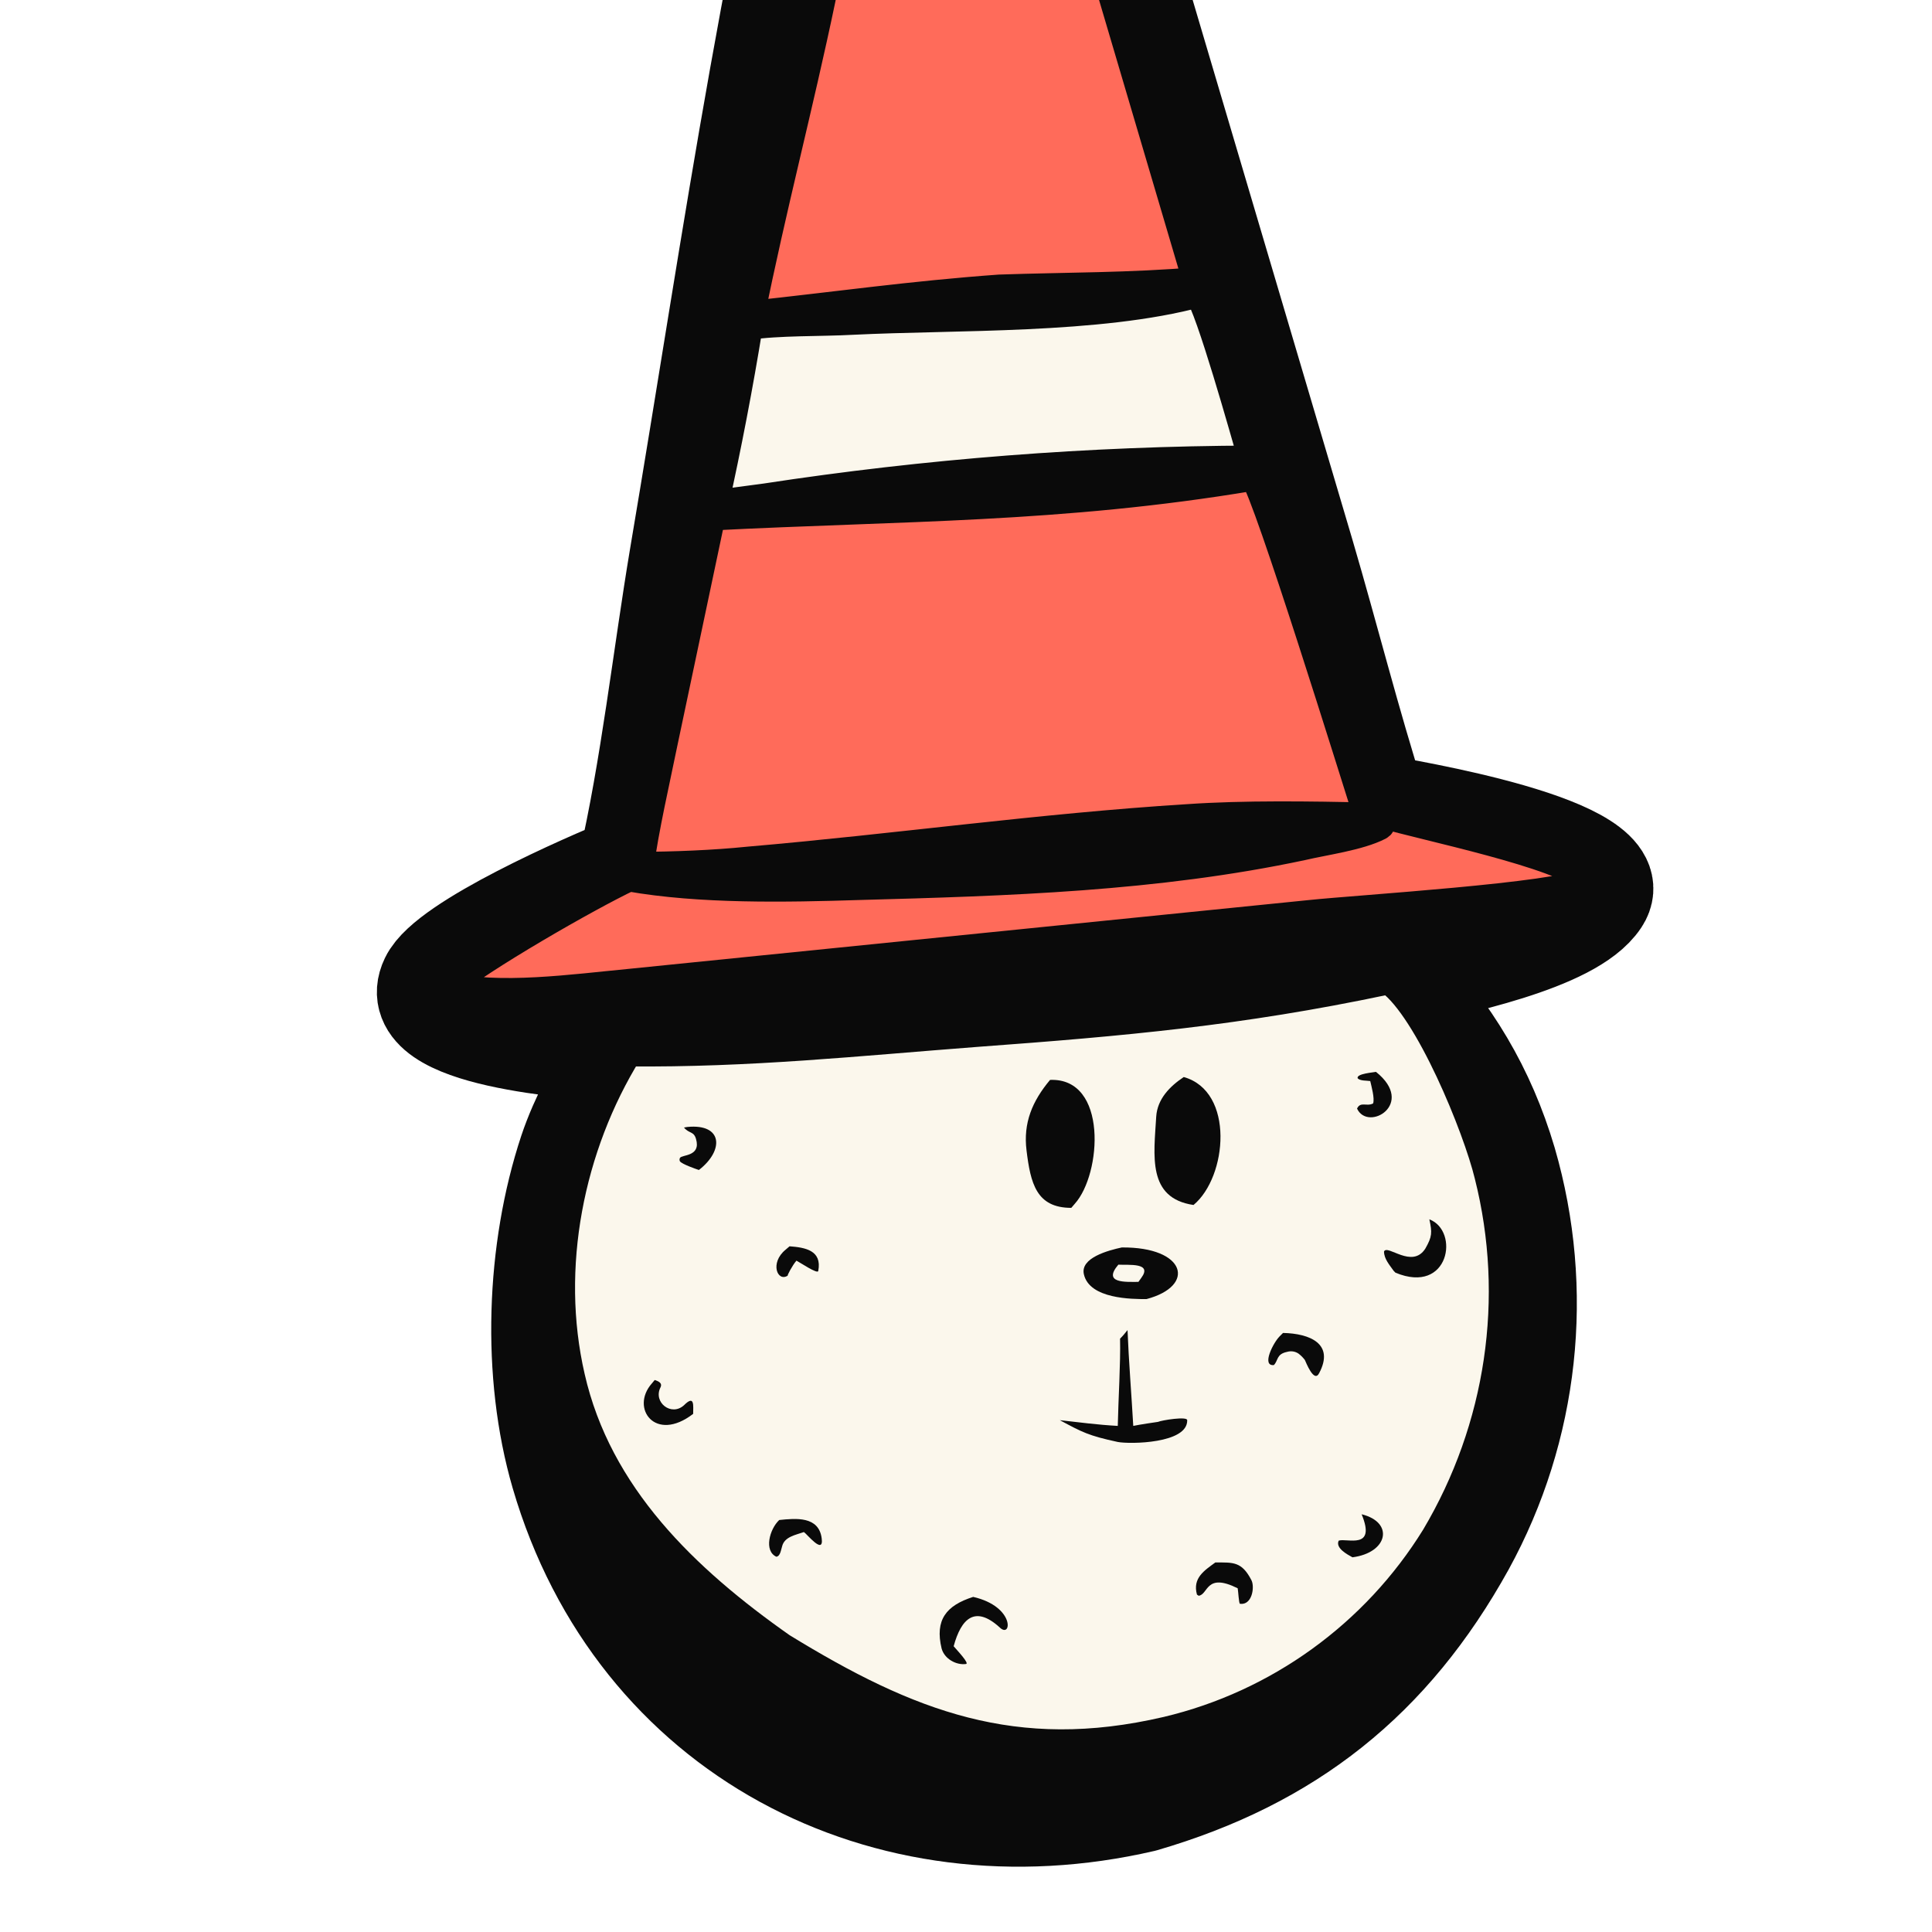
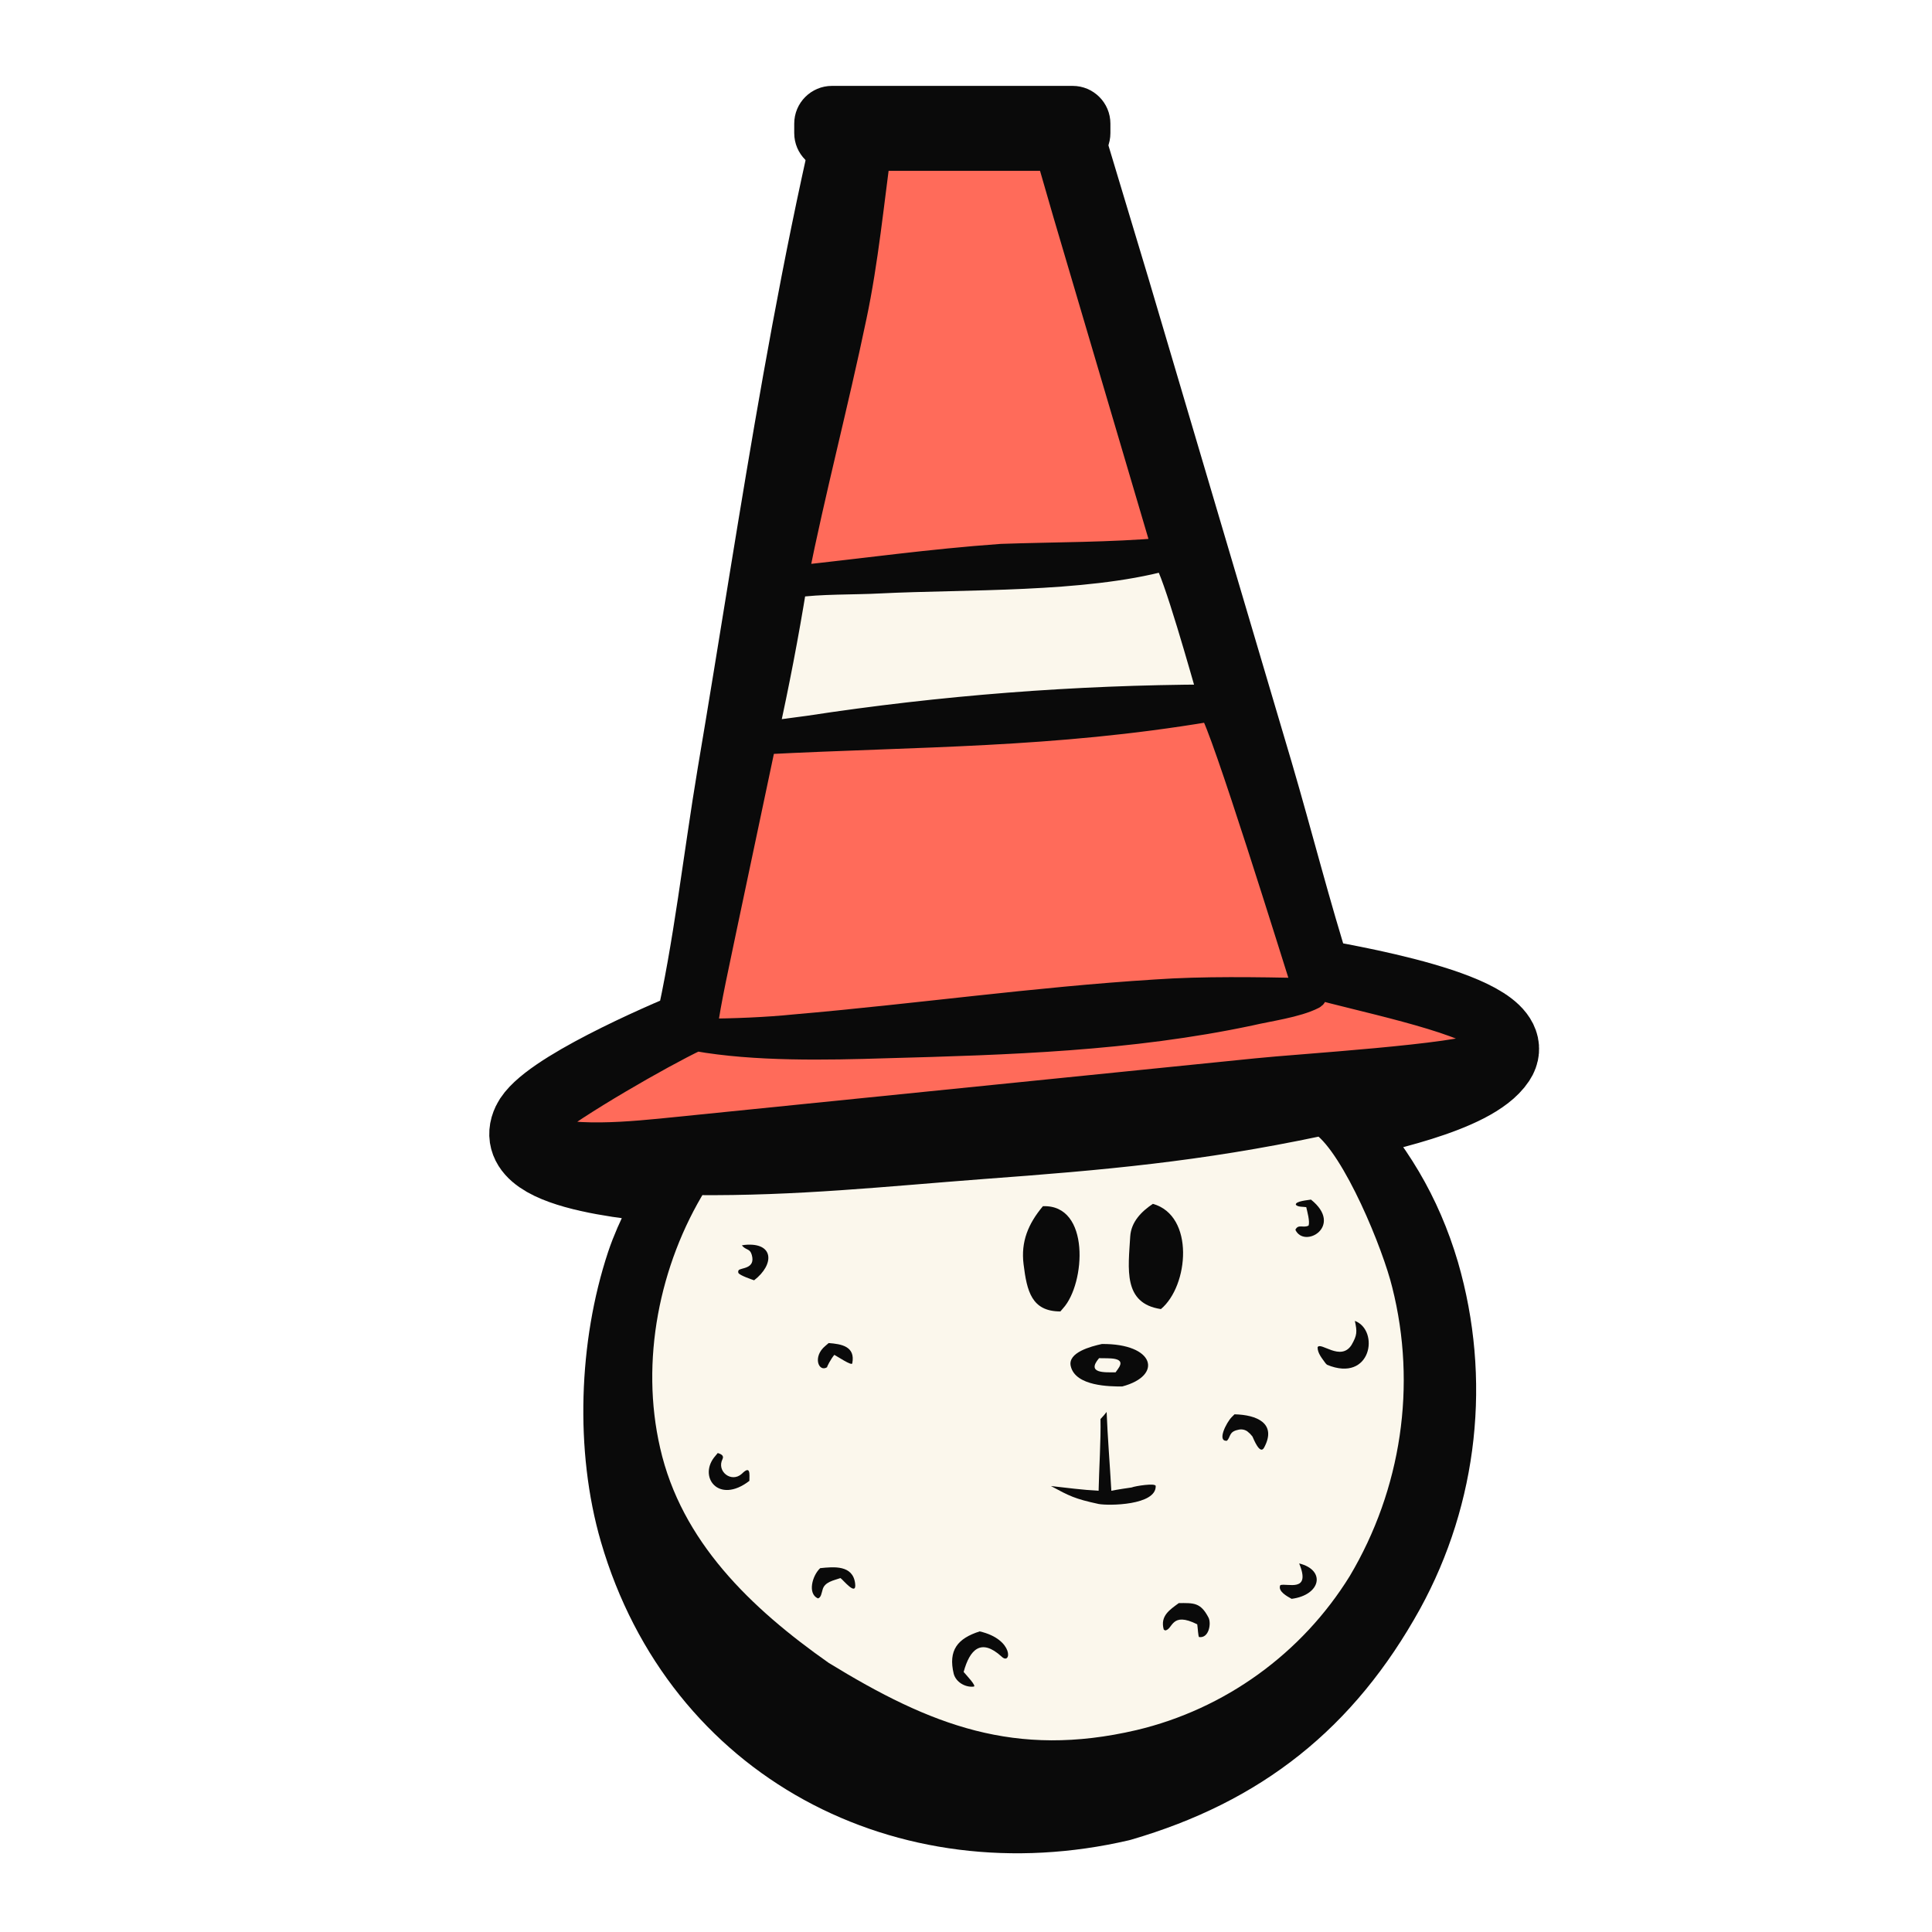
- <svg xmlns="http://www.w3.org/2000/svg" viewBox="698.7 377.2 336.7 336.7">
-   <g data-outlined="1" fill="#0a0a0a" stroke="#0a0a0a" stroke-width="17.6" stroke-linejoin="round">
-     <path d="M859.5 295.1C868.6 294.3 872 298.4 875.4 306.4C879 314.9 881.4 324.1 884.1 333L895.6 371.2L926 473.9C930.2 488.2 934 503.3 938.5 517.4C943 518.3 983.6 524.7 977.4 534C972.5 541.4 951.5 545.4 942.4 547.6C951.4 557.1 957.5 567.2 961.2 579.7C967.7 602.1 965.1 626.1 953.9 646.5C941 669.8 923.3 683.8 897.9 691.2C853.1 701.6 809.7 679.3 796.5 634.1C791.4 616.6 792.2 595.1 797.9 577.9C799.9 571.9 803.2 566.2 806.2 560.6C799.7 559.8 768.8 558.2 773.7 548C776.7 541.7 801 531.1 808.2 528.2C812.1 511.4 814.3 491.5 817.2 474.2C826.6 418.7 834.2 362.4 849.3 308C851 301.6 853.5 298 859.5 295.1Z" />
-     <path d="M939.9 548.1L941 548.1C947.8 553.1 956.2 573.7 958.2 582C963.6 603.4 960.2 626.1 948.9 645.1C938.4 662.1 921.5 674.3 902.1 678.9C875.5 685.1 856.9 677.8 834.9 664.3C818.1 652.5 802.8 637.9 798.1 617.2C793.7 598.1 797.9 577 808.1 560.5C829.4 560.7 847.9 558.7 868.9 557.1C894.7 555.2 914.7 553.4 939.9 548.1Z" />
-     <path d="M881.7 565.4C891.8 565 890.7 581.8 886 587L885.4 587.7C879.3 587.7 878.3 583.4 877.6 577.7C877 572.9 878.6 569.1 881.7 565.4Z" />
-     <path d="M905 564.9C913.9 567.4 912.6 582.3 906.7 587.2C898.6 586 899.8 578.6 900.2 571.8C900.4 568.7 902.6 566.5 905 564.9Z" />
-     <path d="M893.9 610.5C894.4 610 894.8 609.5 895.2 609C895.4 614.2 895.9 620.4 896.2 625.7C897.1 625.5 900.4 625 900.5 625C901.2 624.7 905.6 624 905.6 624.7C905.7 628.8 895.6 628.9 893.5 628.5C888.4 627.4 887.3 626.8 883.4 624.7C887 625.1 889.9 625.5 893.5 625.7C893.6 621 894 614.8 893.9 610.5Z" />
-     <path d="M916.9 460.2L917.4 460.4C919.6 463 935 512.7 937.2 519.6C927.1 519.4 915.6 519.2 905.6 519.9C880 521.5 854.7 525.1 829.1 527.3C823.3 527.9 815.9 528.2 810.1 528.2C810.9 521.9 813 512.8 814.3 506.4L822.6 467.1C855.7 465.4 883.5 465.8 916.9 460.2Z" />
-     <path d="M860.7 299.5C866.7 299.3 869.4 302.3 871.5 307.8C877.4 323.2 881.8 339.4 886.4 355.2L907.4 426.3C895.8 427.3 884.5 427.2 872.9 427.6C857.6 428.7 844.4 430.6 829.4 432.2C833.1 413.7 837.9 395.6 841.8 376.9C846.8 353.3 846.5 327.2 855.7 304.6C856.4 302.8 859.2 300.6 860.7 299.5Z" />
-     <path d="M907.6 428.2C909.6 430.7 915.7 452.6 917.1 457.4C888.6 457.5 860.2 459.7 832.1 464L823.1 465.2C825.4 454.8 827.4 444.4 829.1 433.9C834.2 433.1 841.8 433.3 847.2 433C865.3 432.1 890.2 432.9 907.6 428.2Z" />
-     <path d="M939.7 519C946.7 521.1 971 526 975.2 530.3L975.1 531C970.2 533.6 935.5 535.7 927 536.6L808.4 548.6C798.9 549.5 785.4 551.4 776.5 549.1C782.3 544.2 801.1 533.4 808.3 530C820.7 532.2 835.7 531.9 848.4 531.5C874.3 530.8 900.2 530 925.6 524.6C929.4 523.7 935.5 522.9 939 521.1C939.6 520.8 939.5 519.9 939.7 519Z" />
+ <svg xmlns="http://www.w3.org/2000/svg" viewBox="660.7 309.8 409.4 409.4">
+   <defs>
+     <clipPath id="cone-top" clipPathUnits="userSpaceOnUse">
+       <rect x="0" y="338" width="2000" height="2000" />
+     </clipPath>
+   </defs>
+   <g clip-path="url(#cone-top)">
+     <g data-outlined="1" fill="#0a0a0a" stroke="#0a0a0a" stroke-width="17.6" stroke-linejoin="round">
+       <path d="M859.5 295.1C868.6 294.3 872 298.4 875.4 306.4C879 314.9 881.4 324.1 884.1 333L895.6 371.2L926 473.9C930.2 488.2 934 503.3 938.5 517.4C943 518.3 983.6 524.7 977.4 534C972.5 541.4 951.5 545.4 942.4 547.6C951.4 557.1 957.5 567.2 961.2 579.7C967.7 602.1 965.1 626.1 953.9 646.5C941 669.8 923.3 683.8 897.9 691.2C853.1 701.6 809.7 679.3 796.5 634.1C791.4 616.6 792.2 595.1 797.9 577.9C799.9 571.9 803.2 566.2 806.2 560.6C799.7 559.8 768.8 558.2 773.7 548C776.7 541.7 801 531.1 808.2 528.2C812.1 511.4 814.3 491.5 817.2 474.2C826.6 418.7 834.2 362.4 849.3 308C851 301.6 853.5 298 859.5 295.1Z" />
+       <path d="M939.9 548.1L941 548.1C947.8 553.1 956.2 573.7 958.2 582C963.6 603.4 960.2 626.1 948.9 645.1C938.4 662.1 921.5 674.3 902.1 678.9C875.5 685.1 856.9 677.8 834.9 664.3C818.1 652.5 802.8 637.9 798.1 617.2C793.7 598.1 797.9 577 808.1 560.5C829.4 560.7 847.9 558.7 868.9 557.1C894.7 555.2 914.7 553.4 939.9 548.1Z" />
+       <path d="M881.7 565.4C891.8 565 890.7 581.8 886 587L885.4 587.7C879.3 587.7 878.3 583.4 877.6 577.7C877 572.9 878.6 569.1 881.7 565.4Z" />
+       <path d="M905 564.9C913.9 567.4 912.6 582.3 906.7 587.2C898.6 586 899.8 578.6 900.2 571.8C900.4 568.7 902.6 566.5 905 564.9Z" />
+       <path d="M893.9 610.5C894.4 610 894.8 609.5 895.2 609C895.4 614.2 895.9 620.4 896.2 625.7C897.1 625.5 900.4 625 900.5 625C901.2 624.7 905.6 624 905.6 624.7C905.7 628.8 895.6 628.9 893.5 628.5C888.4 627.4 887.3 626.8 883.4 624.7C887 625.1 889.9 625.5 893.5 625.7C893.6 621 894 614.8 893.9 610.5Z" />
+       <path d="M916.9 460.2L917.4 460.4C919.6 463 935 512.7 937.2 519.6C927.1 519.4 915.6 519.2 905.6 519.9C880 521.5 854.7 525.1 829.1 527.3C823.3 527.9 815.9 528.2 810.1 528.2C810.9 521.9 813 512.8 814.3 506.4L822.6 467.1C855.7 465.4 883.5 465.8 916.9 460.2Z" />
+       <path d="M860.7 299.5C866.7 299.3 869.4 302.3 871.5 307.8C877.4 323.2 881.8 339.4 886.4 355.2L907.4 426.3C895.8 427.3 884.5 427.2 872.9 427.6C857.6 428.7 844.4 430.6 829.4 432.2C833.1 413.7 837.9 395.6 841.8 376.9C846.8 353.3 846.5 327.2 855.7 304.6C856.4 302.8 859.2 300.6 860.7 299.5Z" />
+       <path d="M907.6 428.2C909.6 430.7 915.7 452.6 917.1 457.4C888.6 457.5 860.2 459.7 832.1 464L823.1 465.2C825.4 454.8 827.4 444.4 829.1 433.9C834.2 433.1 841.8 433.3 847.2 433C865.3 432.1 890.2 432.9 907.6 428.2Z" />
+       <path d="M939.7 519C946.7 521.1 971 526 975.2 530.3L975.1 531C970.2 533.6 935.5 535.7 927 536.6L808.4 548.6C798.9 549.5 785.4 551.4 776.5 549.1C782.3 544.2 801.1 533.4 808.3 530C820.7 532.2 835.7 531.9 848.4 531.5C874.3 530.8 900.2 530 925.6 524.6C929.4 523.7 935.5 522.9 939 521.1C939.6 520.8 939.5 519.9 939.7 519Z" />
+     </g>
+     <path fill="#0a0a0a" d="M859.5 295.1C868.6 294.3 872 298.4 875.4 306.4C879 314.9 881.4 324.1 884.1 333L895.6 371.2L926 473.9C930.2 488.2 934 503.3 938.5 517.4C943 518.3 983.6 524.7 977.4 534C972.5 541.4 951.5 545.4 942.4 547.6C951.4 557.1 957.5 567.2 961.2 579.7C967.7 602.1 965.1 626.1 953.9 646.5C941 669.8 923.3 683.8 897.9 691.2C853.1 701.6 809.7 679.3 796.5 634.1C791.4 616.6 792.2 595.1 797.9 577.9C799.9 571.9 803.2 566.2 806.2 560.6C799.7 559.8 768.8 558.2 773.7 548C776.7 541.7 801 531.1 808.2 528.2C812.1 511.4 814.3 491.5 817.2 474.2C826.6 418.7 834.2 362.4 849.3 308C851 301.6 853.5 298 859.5 295.1Z" />
+     <path stroke="#0a0a0a" stroke-width="5.1" stroke-linejoin="round" fill="#fbf7ec" d="M939.9 548.1L941 548.1C947.8 553.1 956.2 573.7 958.2 582C963.6 603.4 960.2 626.1 948.9 645.1C938.4 662.1 921.5 674.3 902.1 678.9C875.5 685.1 856.9 677.8 834.9 664.3C818.1 652.5 802.8 637.9 798.1 617.2C793.7 598.1 797.9 577 808.1 560.5C829.4 560.7 847.9 558.7 868.9 557.1C894.7 555.2 914.7 553.4 939.9 548.1Z" />
+     <path fill="#0a0a0a" d="M881.7 565.4C891.8 565 890.7 581.8 886 587L885.4 587.7C879.3 587.7 878.3 583.4 877.6 577.7C877 572.9 878.6 569.1 881.7 565.4Z" />
+     <path fill="#0a0a0a" d="M905 564.9C913.9 567.4 912.6 582.3 906.7 587.2C898.6 586 899.8 578.6 900.2 571.8C900.4 568.7 902.6 566.5 905 564.9Z" />
+     <path fill="#0a0a0a" d="M894.2 594.6C905.4 594.5 907.2 601.3 898.5 603.6C896 603.6 888.6 603.6 887.6 599.3C886.9 596.4 891.9 595.1 894.2 594.6Z" />
+     <path fill="#fbf7ec" d="M893.6 597.6C895.4 597.7 899.6 597.2 897.6 599.9L897.1 600.6C894.9 600.6 890.8 600.9 893.6 597.6Z" />
+     <path fill="#0a0a0a" d="M893.9 610.5C894.4 610 894.8 609.5 895.2 609C895.4 614.2 895.9 620.4 896.2 625.7C897.1 625.5 900.4 625 900.5 625C901.2 624.7 905.6 624 905.6 624.7C905.7 628.8 895.6 628.9 893.5 628.5C888.4 627.4 887.3 626.8 883.4 624.7C887 625.1 889.9 625.5 893.5 625.7C893.6 621 894 614.8 893.9 610.5Z" />
+     <path fill="#0a0a0a" d="M868.3 655.5C875.7 657.2 875 662.9 872.9 660.8C868.6 656.9 866.2 659.3 864.9 664.1C865.4 664.7 867.8 667.2 867 667.2C865.3 667.4 863.3 666.3 862.8 664.5C861.6 659.5 863.6 657 868.3 655.5Z" />
+     <path fill="#0a0a0a" d="M947.8 589.7C953.1 591.7 951.3 602.9 941.9 599L941.6 598.7C940.9 597.7 939.9 596.6 939.9 595.3C940.5 594 944.8 598.4 947.1 594.8C948.3 592.7 948.3 592 947.8 589.7Z" />
+     <path fill="#0a0a0a" d="M910.5 649.5C913.6 649.5 915.1 649.3 916.8 652.6C917.4 653.8 916.9 657 914.8 656.7C914.6 656.7 914.5 654.5 914.4 654C908.8 651.2 909.3 655.1 907.6 655.3L907.3 655.1C906.5 652.2 908.6 650.9 910.5 649.5Z" />
+     <path fill="#0a0a0a" d="M922.3 609.5C927 609.6 931.3 611.4 928.6 616.5C927.7 618.3 926.3 614.6 926.1 614.2C925.7 613.7 925.5 613.5 925 613.1C924.4 612.7 923.7 612.6 923 612.8C921.1 613.2 921.5 614.3 920.7 615.1C918.5 615.3 920.6 611.2 921.7 610.1L922.3 609.5Z" />
+     <path fill="#0a0a0a" d="M812.8 617.7C813.4 617.9 814.2 618.2 813.8 619C812.5 621.6 815.7 624.1 817.9 622.1C819.8 620.2 819.5 622.2 819.5 623.6C812.9 628.7 808.5 622.6 812.3 618.3L812.8 617.7Z" />
+     <path fill="#0a0a0a" d="M834.5 642.1C837.4 641.8 841.4 641.4 841.9 645.3C842.3 648.3 839.3 644.5 838.8 644.2C837.4 644.7 835.4 645 835 646.7C834.8 647.3 834.7 648.4 834 648.5C831.8 647.5 832.8 643.7 834.5 642.1Z" />
+     <path fill="#0a0a0a" d="M937.5 565.6C936.9 565.5 935.7 565.6 935.3 565.1C935.1 564.3 938.1 564.1 938.5 564C945.5 569.6 937.1 574.5 935.2 570.4C935.8 569.1 936.9 570.1 938 569.5C938.3 568.6 937.7 566.5 937.5 565.6Z" />
+     <path fill="#0a0a0a" d="M936 641.1C941.7 642.5 940.6 647.8 934.4 648.6C933.5 648.1 931.4 647 932 645.7C933.4 645.2 938.6 647.4 936 641.1Z" />
+     <path fill="#0a0a0a" d="M817.9 573.7L818.5 573.6C824.7 573 824.9 577.7 820.5 581.1C819.9 580.9 817.6 580.1 817.2 579.6C817.1 579.4 817.1 579.2 817.2 579C817.5 578.4 820.9 578.8 820 575.7C819.6 574.3 818.8 574.8 817.9 573.7Z" />
+     <path fill="#0a0a0a" d="M836.3 594.4C839 594.6 842 595.1 841.3 598.7C841.2 599.3 838.1 597.2 837.5 596.9C836.8 597.7 835.8 599.6 836 599.5C834.2 600.7 832.8 597.3 835.6 595L836.3 594.4Z" />
+     <path stroke="#0a0a0a" stroke-width="5.1" stroke-linejoin="round" fill="#ff6b5a" d="M916.9 460.2L917.4 460.4C919.6 463 935 512.7 937.2 519.6C927.1 519.4 915.6 519.2 905.6 519.9C880 521.5 854.7 525.1 829.1 527.3C823.3 527.9 815.9 528.2 810.1 528.2C810.9 521.9 813 512.8 814.3 506.4L822.6 467.1C855.7 465.4 883.5 465.8 916.9 460.2Z" />
+     <path stroke="#0a0a0a" stroke-width="5.1" stroke-linejoin="round" fill="#ff6b5a" d="M860.7 299.5C866.7 299.3 869.4 302.3 871.5 307.8C877.4 323.2 881.8 339.4 886.4 355.2L907.4 426.3C895.8 427.3 884.5 427.2 872.9 427.6C857.6 428.7 844.4 430.6 829.4 432.2C833.1 413.7 837.9 395.6 841.8 376.9C846.8 353.3 846.5 327.2 855.7 304.6C856.4 302.8 859.2 300.6 860.7 299.5Z" />
+     <path stroke="#0a0a0a" stroke-width="5.1" stroke-linejoin="round" fill="#fbf7ec" d="M907.6 428.2C909.6 430.7 915.7 452.6 917.1 457.4C888.6 457.5 860.2 459.7 832.1 464L823.1 465.2C825.4 454.8 827.4 444.4 829.1 433.9C834.2 433.1 841.8 433.3 847.2 433C865.3 432.1 890.2 432.9 907.6 428.2Z" />
+     <path stroke="#0a0a0a" stroke-width="5.1" stroke-linejoin="round" fill="#ff6b5a" d="M939.7 519C946.7 521.1 971 526 975.2 530.3L975.1 531C970.2 533.6 935.5 535.7 927 536.6L808.4 548.6C798.9 549.5 785.4 551.4 776.5 549.1C782.3 544.2 801.1 533.4 808.3 530C820.7 532.2 835.7 531.9 848.4 531.5C874.3 530.8 900.2 530 925.6 524.6C929.4 523.7 935.5 522.9 939 521.1C939.6 520.8 939.5 519.9 939.7 519Z" />
  </g>
-   <path fill="#0a0a0a" d="M859.5 295.1C868.6 294.3 872 298.4 875.4 306.4C879 314.9 881.4 324.1 884.1 333L895.6 371.2L926 473.9C930.2 488.2 934 503.3 938.5 517.4C943 518.3 983.6 524.7 977.4 534C972.5 541.4 951.5 545.4 942.4 547.6C951.4 557.1 957.5 567.2 961.2 579.7C967.7 602.1 965.1 626.1 953.9 646.5C941 669.8 923.3 683.8 897.9 691.2C853.1 701.6 809.7 679.3 796.5 634.1C791.4 616.6 792.2 595.1 797.9 577.9C799.9 571.9 803.2 566.2 806.2 560.6C799.7 559.8 768.8 558.2 773.7 548C776.7 541.7 801 531.1 808.2 528.2C812.1 511.4 814.3 491.5 817.2 474.2C826.6 418.7 834.2 362.4 849.3 308C851 301.6 853.5 298 859.5 295.1Z" />
-   <path stroke="#0a0a0a" stroke-width="5.1" stroke-linejoin="round" fill="#fbf7ec" d="M939.9 548.1L941 548.1C947.8 553.1 956.2 573.7 958.2 582C963.6 603.4 960.2 626.1 948.9 645.1C938.4 662.1 921.5 674.3 902.1 678.9C875.5 685.1 856.9 677.8 834.9 664.3C818.1 652.5 802.8 637.9 798.1 617.2C793.7 598.1 797.9 577 808.1 560.5C829.4 560.7 847.9 558.7 868.9 557.1C894.7 555.2 914.7 553.4 939.9 548.1Z" />
-   <path fill="#0a0a0a" d="M881.7 565.4C891.8 565 890.7 581.8 886 587L885.4 587.7C879.3 587.7 878.3 583.4 877.6 577.7C877 572.9 878.6 569.1 881.7 565.4Z" />
-   <path fill="#0a0a0a" d="M905 564.9C913.9 567.4 912.6 582.3 906.7 587.2C898.6 586 899.8 578.6 900.2 571.8C900.4 568.7 902.6 566.5 905 564.9Z" />
-   <path fill="#0a0a0a" d="M894.2 594.6C905.4 594.5 907.2 601.3 898.5 603.6C896 603.6 888.6 603.6 887.6 599.3C886.9 596.4 891.9 595.1 894.2 594.6Z" />
-   <path fill="#fbf7ec" d="M893.6 597.6C895.4 597.7 899.6 597.2 897.6 599.9L897.1 600.6C894.9 600.6 890.8 600.9 893.6 597.6Z" />
-   <path fill="#0a0a0a" d="M893.9 610.5C894.4 610 894.8 609.5 895.2 609C895.4 614.2 895.9 620.4 896.2 625.7C897.1 625.5 900.4 625 900.5 625C901.2 624.7 905.6 624 905.6 624.7C905.7 628.8 895.6 628.9 893.5 628.5C888.4 627.4 887.3 626.8 883.4 624.7C887 625.1 889.9 625.5 893.5 625.7C893.6 621 894 614.8 893.9 610.5Z" />
-   <path fill="#0a0a0a" d="M868.3 655.5C875.7 657.2 875 662.9 872.9 660.8C868.6 656.9 866.2 659.3 864.9 664.1C865.4 664.7 867.8 667.2 867 667.2C865.3 667.4 863.3 666.3 862.8 664.5C861.6 659.5 863.6 657 868.3 655.5Z" />
-   <path fill="#0a0a0a" d="M947.8 589.7C953.1 591.7 951.3 602.9 941.9 599L941.6 598.7C940.9 597.7 939.9 596.6 939.9 595.3C940.5 594 944.8 598.4 947.1 594.8C948.3 592.7 948.3 592 947.8 589.7Z" />
-   <path fill="#0a0a0a" d="M910.5 649.5C913.6 649.5 915.1 649.3 916.8 652.6C917.4 653.8 916.9 657 914.8 656.7C914.6 656.7 914.5 654.5 914.4 654C908.8 651.2 909.3 655.1 907.6 655.3L907.3 655.1C906.5 652.2 908.6 650.9 910.5 649.5Z" />
-   <path fill="#0a0a0a" d="M922.3 609.5C927 609.6 931.3 611.4 928.6 616.5C927.7 618.3 926.3 614.6 926.1 614.2C925.7 613.7 925.5 613.5 925 613.1C924.4 612.7 923.7 612.6 923 612.8C921.1 613.2 921.5 614.3 920.7 615.1C918.5 615.3 920.6 611.2 921.7 610.1L922.3 609.5Z" />
-   <path fill="#0a0a0a" d="M812.8 617.7C813.4 617.9 814.2 618.2 813.8 619C812.5 621.6 815.7 624.1 817.9 622.1C819.8 620.2 819.5 622.2 819.5 623.6C812.9 628.7 808.5 622.6 812.3 618.3L812.8 617.7Z" />
-   <path fill="#0a0a0a" d="M834.5 642.1C837.4 641.8 841.4 641.4 841.9 645.3C842.3 648.3 839.3 644.5 838.8 644.2C837.4 644.7 835.4 645 835 646.7C834.8 647.3 834.7 648.4 834 648.5C831.8 647.5 832.8 643.7 834.5 642.1Z" />
-   <path fill="#0a0a0a" d="M937.5 565.6C936.9 565.5 935.7 565.6 935.3 565.1C935.1 564.3 938.1 564.1 938.5 564C945.5 569.6 937.1 574.5 935.2 570.4C935.8 569.1 936.9 570.1 938 569.5C938.3 568.6 937.7 566.5 937.5 565.6Z" />
-   <path fill="#0a0a0a" d="M936 641.1C941.7 642.5 940.6 647.8 934.4 648.6C933.5 648.1 931.4 647 932 645.7C933.4 645.2 938.6 647.4 936 641.1Z" />
-   <path fill="#0a0a0a" d="M817.9 573.7L818.5 573.6C824.7 573 824.9 577.7 820.5 581.1C819.9 580.9 817.6 580.1 817.2 579.6C817.1 579.4 817.1 579.2 817.2 579C817.5 578.4 820.9 578.8 820 575.7C819.6 574.3 818.8 574.8 817.9 573.7Z" />
-   <path fill="#0a0a0a" d="M836.3 594.4C839 594.6 842 595.1 841.3 598.7C841.2 599.3 838.1 597.2 837.5 596.9C836.8 597.7 835.8 599.6 836 599.5C834.2 600.7 832.8 597.3 835.6 595L836.3 594.4Z" />
-   <path stroke="#0a0a0a" stroke-width="5.1" stroke-linejoin="round" fill="#ff6b5a" d="M916.9 460.2L917.4 460.4C919.6 463 935 512.7 937.2 519.6C927.1 519.4 915.6 519.2 905.6 519.9C880 521.5 854.7 525.1 829.1 527.3C823.3 527.9 815.9 528.2 810.1 528.2C810.9 521.9 813 512.8 814.3 506.4L822.6 467.1C855.7 465.4 883.5 465.8 916.9 460.2Z" />
-   <path stroke="#0a0a0a" stroke-width="5.1" stroke-linejoin="round" fill="#ff6b5a" d="M860.7 299.5C866.7 299.3 869.4 302.3 871.5 307.8C877.4 323.2 881.8 339.4 886.4 355.2L907.4 426.3C895.8 427.3 884.5 427.2 872.9 427.6C857.6 428.7 844.4 430.6 829.4 432.2C833.1 413.7 837.9 395.6 841.8 376.9C846.8 353.3 846.5 327.2 855.7 304.6C856.4 302.8 859.2 300.6 860.7 299.5Z" />
-   <path stroke="#0a0a0a" stroke-width="5.1" stroke-linejoin="round" fill="#fbf7ec" d="M907.6 428.2C909.6 430.7 915.7 452.6 917.1 457.4C888.6 457.5 860.2 459.7 832.1 464L823.1 465.2C825.4 454.8 827.4 444.4 829.1 433.9C834.2 433.1 841.8 433.3 847.2 433C865.3 432.1 890.2 432.9 907.6 428.2Z" />
-   <path stroke="#0a0a0a" stroke-width="5.1" stroke-linejoin="round" fill="#ff6b5a" d="M939.7 519C946.7 521.1 971 526 975.2 530.3L975.1 531C970.2 533.6 935.5 535.7 927 536.6L808.4 548.6C798.9 549.5 785.4 551.4 776.5 549.1C782.3 544.2 801.1 533.4 808.3 530C820.7 532.2 835.7 531.9 848.4 531.5C874.3 530.8 900.2 530 925.6 524.6C929.4 523.7 935.5 522.9 939 521.1C939.6 520.8 939.5 519.9 939.7 519Z" />
+   <rect x="829" y="328" width="67" height="18" rx="8" fill="#0a0a0a" />
</svg>
